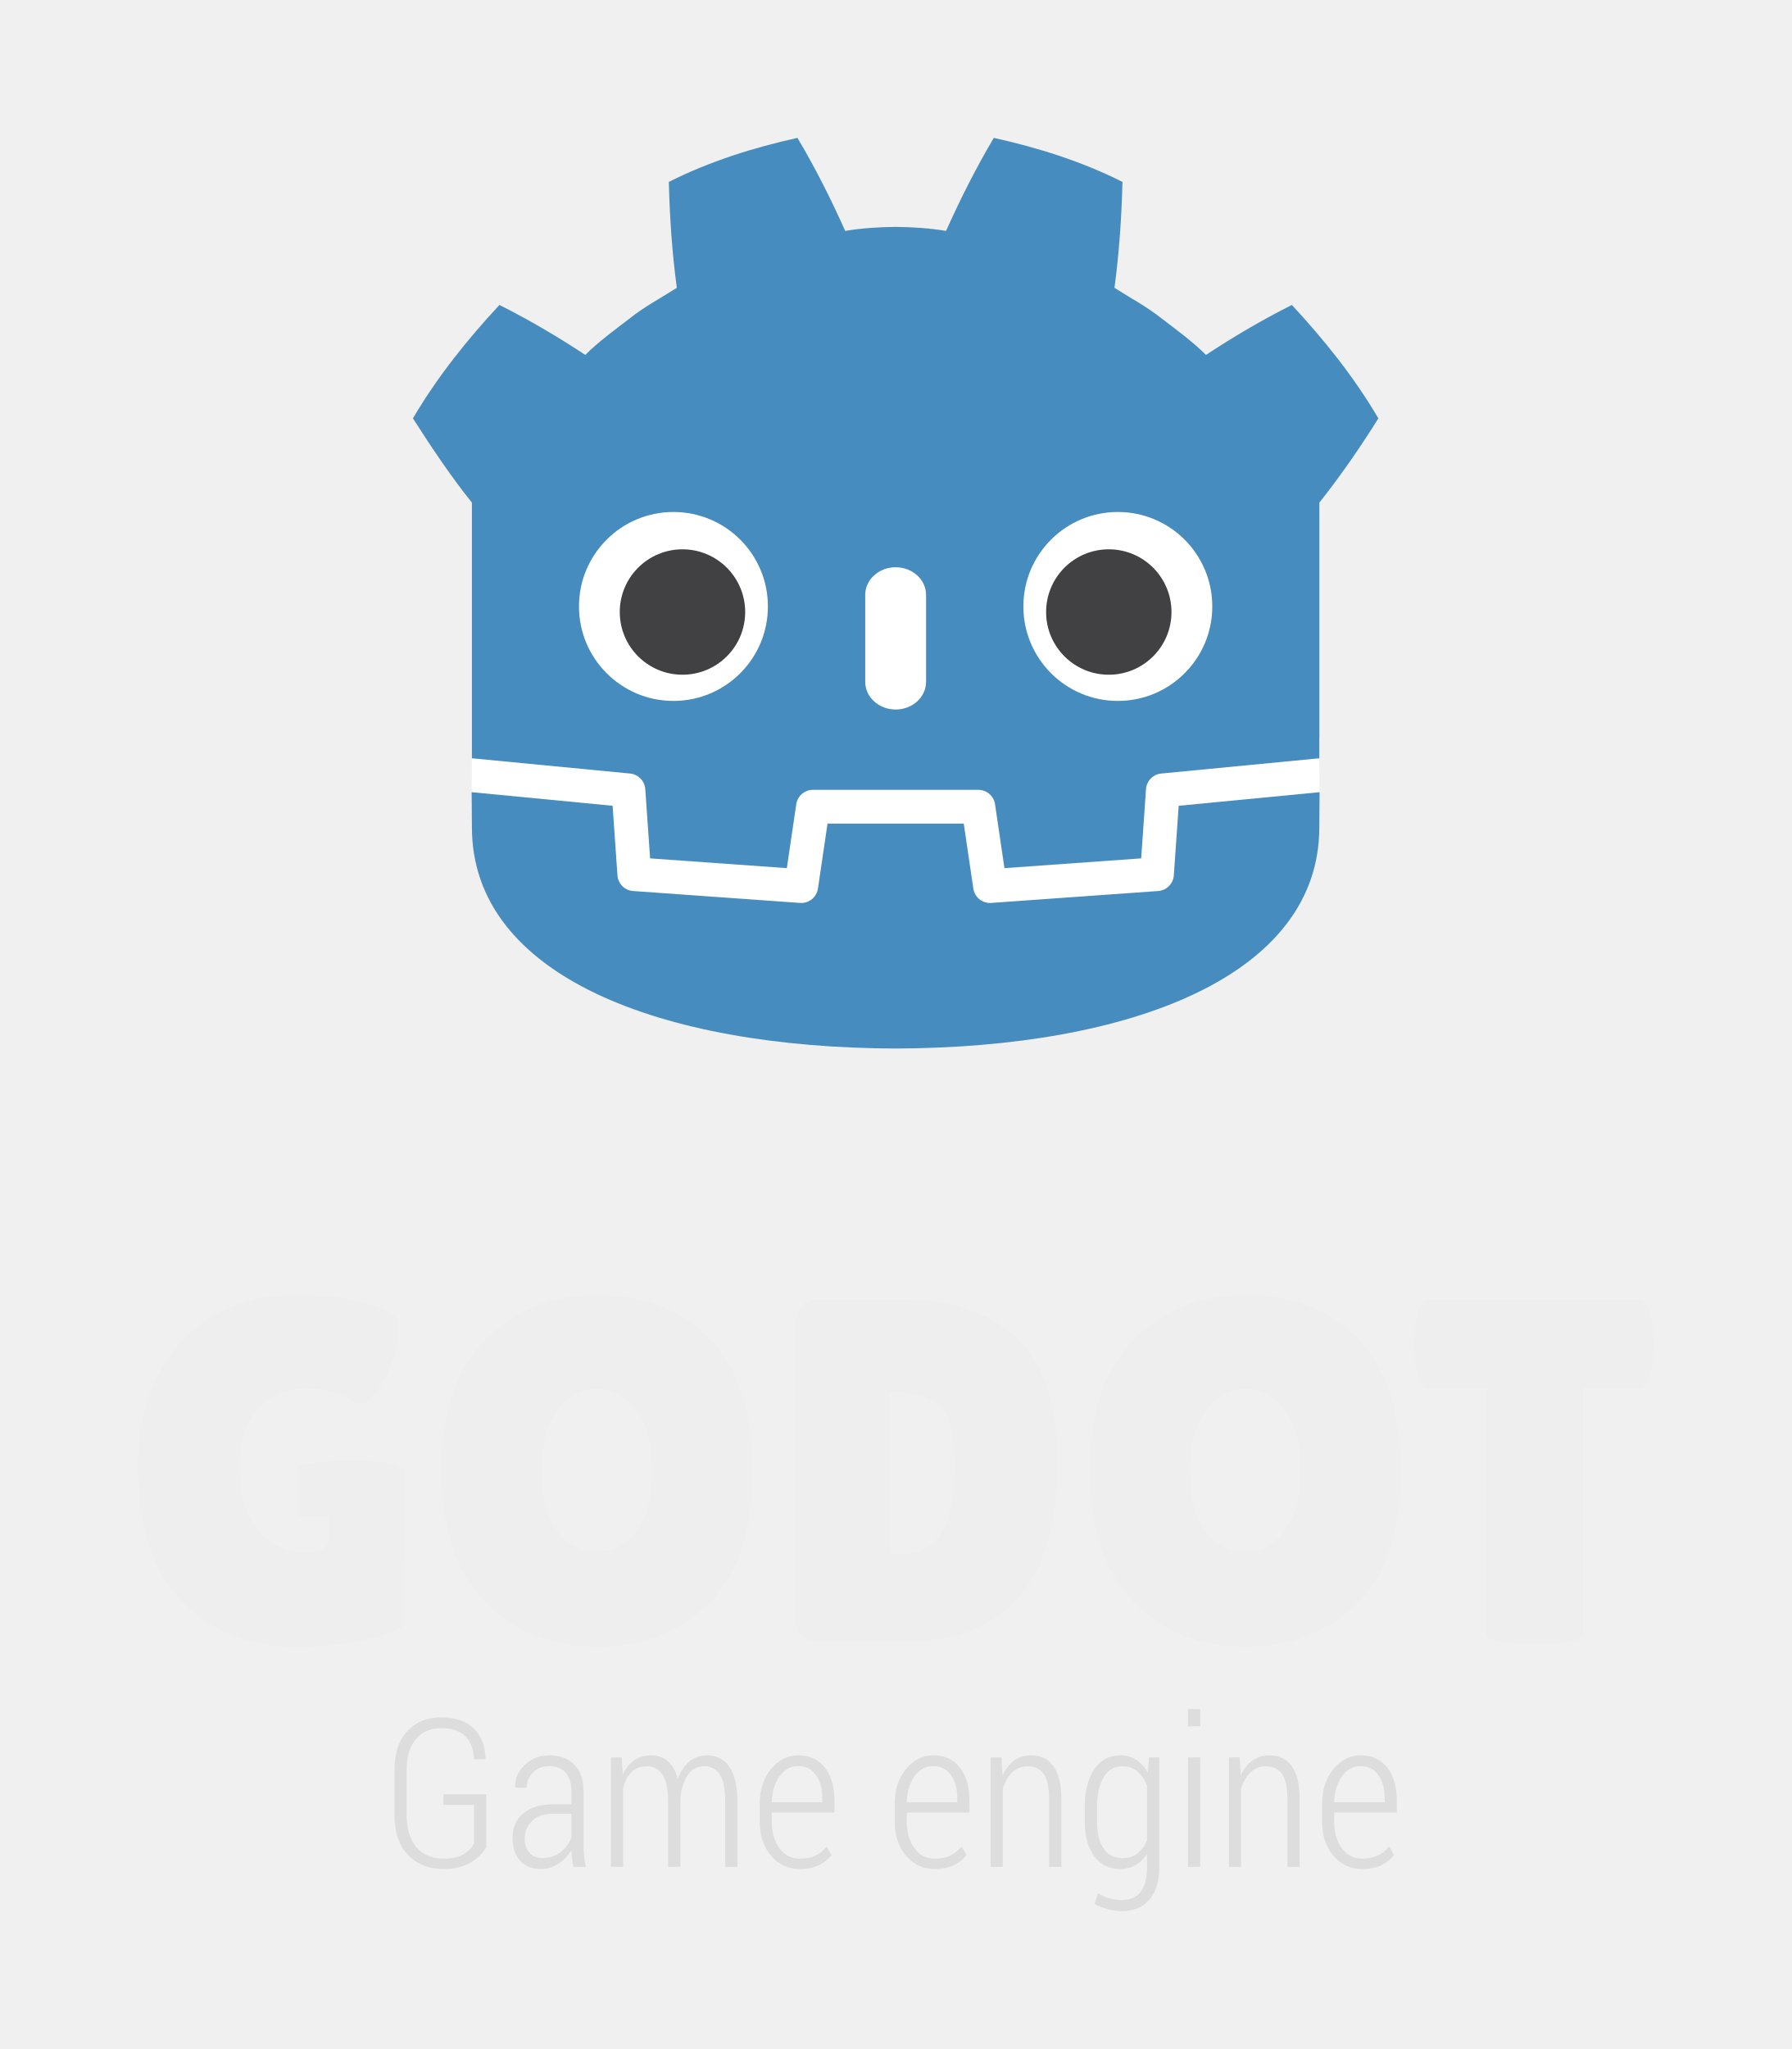
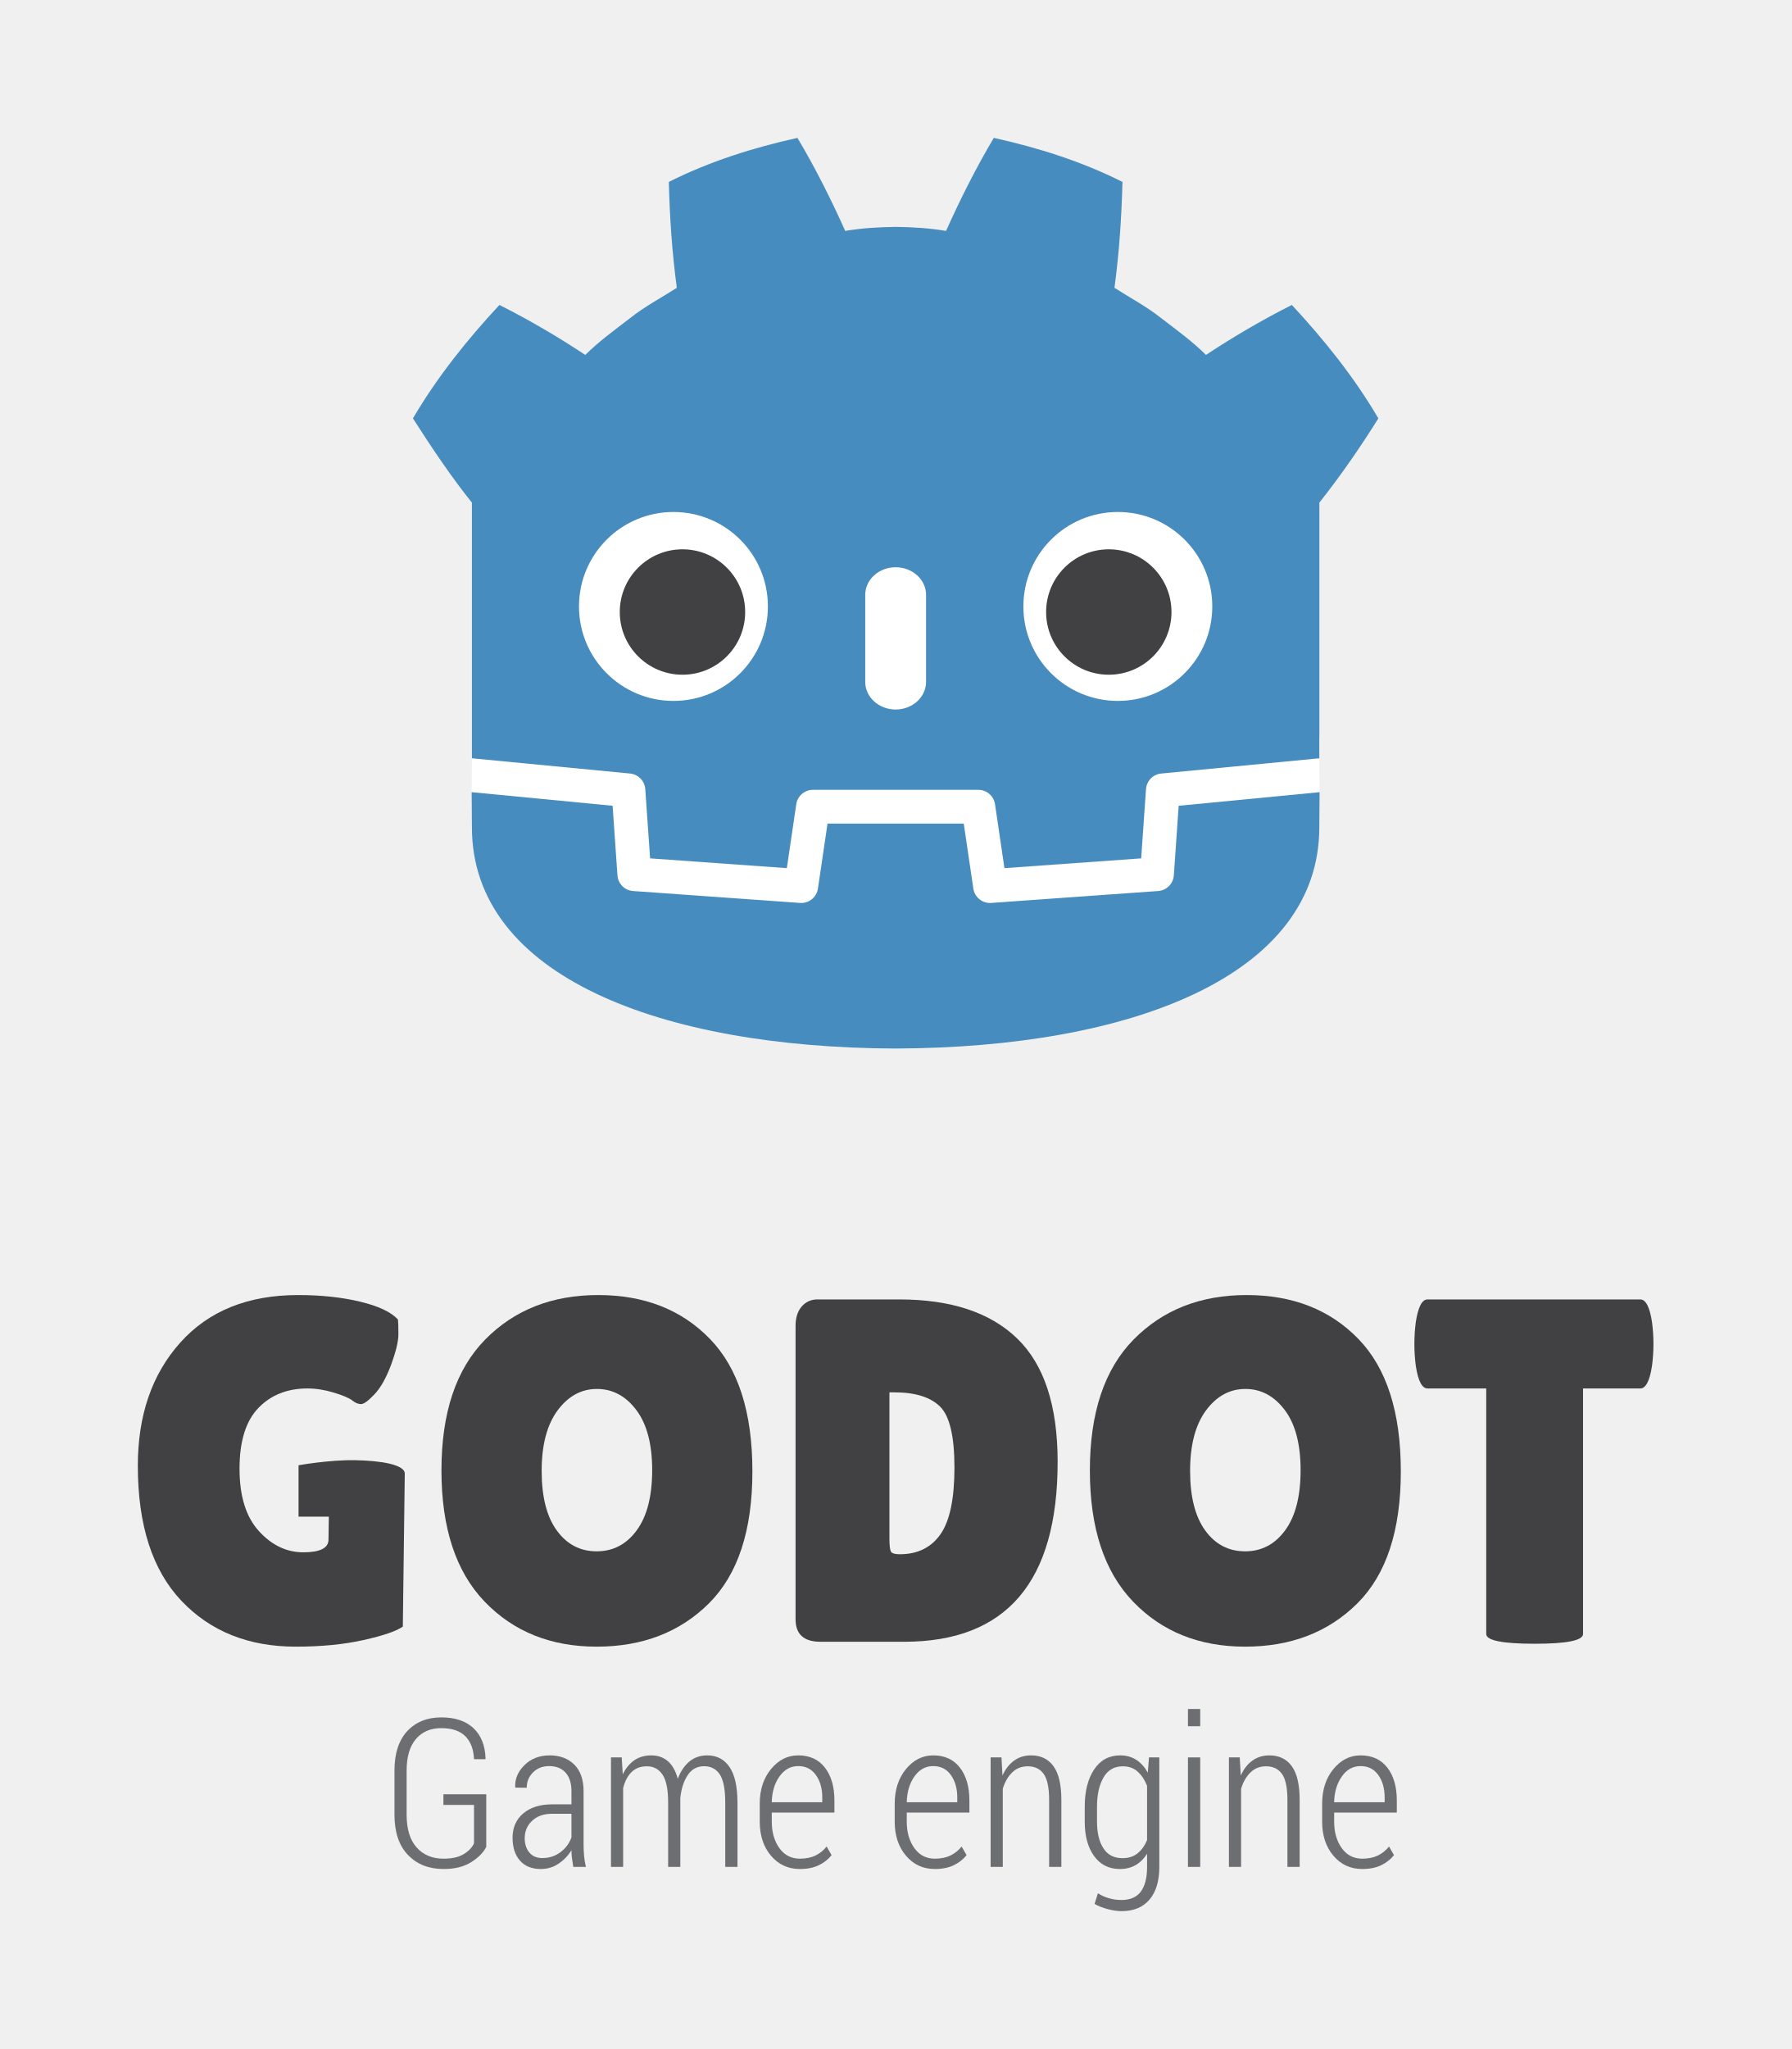
<svg xmlns="http://www.w3.org/2000/svg" height="713.371" viewBox="0 0 584.817 668.785" width="623.805">
-   <g fill="#eee" transform="matrix(1.25 0 0 -1.25 -469.4332 897.4928)">
+   <g fill="#414042" transform="matrix(1.25 0 0 -1.25 -469.4332 897.4928)">
    <path d="m0 0c-3.611.0-6.636-1.659-9.09-4.967-2.441-3.311-3.668-7.958-3.668-13.938.0-5.993 1.166-10.581 3.503-13.778 2.333-3.207 5.398-4.804 9.2-4.804 3.8.0 6.887 1.617 9.258 4.862 2.371 3.233 3.559 7.861 3.559 13.886.0 6.02-1.227 10.654-3.673 13.89C6.646-1.617 3.616.0.0.0m-.055-59.493c-10.573.0-19.195 3.46-25.859 10.379-6.655 6.925-9.984 17.03-9.984 30.314.0 13.292 3.367 23.356 10.101 30.209 6.736 6.844 15.431 10.269 26.082 10.269 10.649.0 19.251-3.363 25.794-10.109 6.555-6.733 9.827-16.94 9.827-30.591.0-13.661-3.348-23.822-10.05-30.49-6.702-6.654-15.333-9.981-25.911-9.981" transform="matrix(1.131053 0 0 1.131053 531.4495 355.3157)" />
    <path d="m0 0v-33.768c0-1.577.116-2.571.342-2.988.224-.415.903-.623 2.029-.623 4.144.0 7.283 1.548 9.429 4.634 2.151 3.083 3.215 8.216 3.215 15.405.0 7.192-1.113 11.878-3.325 14.055-2.223 2.183-5.744 3.285-10.561 3.285zm-21.675-52.392v67.735c0 1.883.468 3.369 1.413 4.471.939 1.085 2.161 1.636 3.671 1.636H2.263c11.965.0 21.053-3.018 27.257-9.04 6.215-6.02 9.322-15.499 9.322-28.447.0-27.7-11.821-41.547-35.456-41.547h-19.302c-3.836.0-5.759 1.727-5.759 5.192" transform="matrix(1.131053 0 0 1.131053 607.8515 354.431)" />
    <path d="m0 0c-3.612.0-6.645-1.659-9.095-4.967-2.44-3.311-3.662-7.958-3.662-13.938.0-5.993 1.169-10.581 3.499-13.778 2.33-3.207 5.398-4.804 9.2-4.804 3.801.0 6.89 1.617 9.258 4.862 2.372 3.233 3.56 7.861 3.56 13.886.0 6.02-1.225 10.654-3.671 13.89-2.447 3.232-5.473 4.849-9.089 4.849m-.058-59.493c-10.577.0-19.193 3.46-25.851 10.379-6.663 6.925-9.993 17.03-9.993 30.314.0 13.292 3.367 23.356 10.1 30.209 6.741 6.844 15.431 10.269 26.086 10.269 10.651.0 19.246-3.363 25.797-10.109 6.55-6.733 9.822-16.94 9.822-30.591.0-13.661-3.349-23.822-10.05-30.49-6.699-6.654-15.338-9.981-25.911-9.981" transform="matrix(1.131053 0 0 1.131053 700.8107 355.3157)" />
    <path d="m0 0c0-1.496-3.721-2.255-11.176-2.255-7.448.0-11.18.759-11.18 2.255v56.681h-13.545c-1.281.0-2.185 1.727-2.71 5.198-.226 1.652-.334 3.343-.334 5.077.0 1.724.108 3.422.334 5.077.525 3.462 1.429 5.202 2.71 5.202h49.112c1.279.0 2.179-1.74 2.712-5.202.221-1.655.335-3.353.335-5.077.0-1.734-.114-3.425-.335-5.077-.533-3.471-1.433-5.198-2.712-5.198h-13.211z" transform="matrix(1.131053 0 0 1.131053 789.0113 291.3351)" />
    <path d="m0 0c-6.078.094-13.034-1.173-13.034-1.173v-11.863h6.995l-.078-5.288c0-1.959-1.942-2.943-5.815-2.943-3.878.0-7.303 1.642-10.274 4.917-2.978 3.279-4.459 8.072-4.459 14.388.0 6.329 1.447 10.995 4.345 14.006 2.892 3.008 6.683 4.517 11.346 4.517 1.959.0 3.987-.316 6.096-.961 2.11-.639 3.519-1.238 4.238-1.799.713-.577 1.391-.85 2.032-.85.638.0 1.671.746 3.1 2.255 1.431 1.505 2.713 3.786 3.844 6.827 1.126 3.057 1.69 5.4 1.69 7.062.0 1.649-.036 2.786-.109 3.386-1.581 1.73-4.499 3.102-8.755 4.122-4.248 1.017-9.011 1.522-14.28 1.522-11.594.0-20.66-3.65-27.207-10.95-6.552-7.303-9.822-16.783-9.822-28.452.0-13.701 3.347-24.087 10.041-31.162 6.706-7.074 15.51-10.607 26.425-10.607 5.87.0 11.08.505 15.632 1.522 4.557 1.013 7.586 2.053 9.093 3.105l.452 35.33c0 2.053-5.418 2.985-11.496 3.089" transform="matrix(1.131053 0 0 1.131053 468.2655 336.7128)" />
  </g>
-   <g fill="#ddd" transform="matrix(1.25 0 0 -1.25 -392.9327 897.4928)">
+   <g fill="#6d6e71" transform="matrix(1.25 0 0 -1.25 -392.9327 897.4928)">
    <path d="m0 0c-.624-1.28-1.771-2.454-3.449-3.516-1.676-1.069-3.805-1.6-6.391-1.6-3.412.0-6.156 1.075-8.24 3.249-2.076 2.157-3.116 5.266-3.116 9.323v10.116c0 3.969.98 7.013 2.946 9.138 1.962 2.108 4.59 3.177 7.872 3.177 3.208.0 5.695-.844 7.455-2.513 1.755-1.675 2.677-4.015 2.757-7.003l-.044-.133h-2.619c-.094 2.29-.759 4.057-2.01 5.305-1.244 1.238-3.095 1.864-5.539 1.864-2.473.0-4.432-.837-5.866-2.516-1.43-1.675-2.143-4.103-2.143-7.293v-10.174c0-3.308.771-5.83 2.311-7.567 1.54-1.724 3.616-2.588 6.236-2.588 1.913.0 3.451.339 4.602 1.033 1.155.684 1.956 1.519 2.409 2.51v8.861h-7.06v2.463h9.889z" transform="matrix(1.131053 0 0 1.131053 441.3472 235.7512)" />
    <path d="m0 0c1.553.0 2.936.44 4.144 1.336 1.21.9 2.058 2.037 2.561 3.422v5.468H2.213c-1.91.0-3.44-.541-4.585-1.623-1.148-1.075-1.716-2.418-1.716-4.015.0-1.349.355-2.457 1.074-3.311.718-.857 1.722-1.277 3.014-1.277m7.124-2.04c-.14.876-.249 1.587-.318 2.144-.067.567-.101 1.131-.101 1.704C5.938.554 4.948-.486 3.725-1.301c-1.221-.821-2.579-1.228-4.075-1.228-2.092.0-3.701.648-4.84 1.946C-6.322.72-6.894 2.476-6.894 4.693c0 2.343.823 4.223 2.473 5.618 1.649 1.395 3.89 2.092 6.709 2.092h4.417v3.106c0 1.786-.456 3.193-1.351 4.21-.914 1.004-2.17 1.512-3.791 1.512-1.508.0-2.752-.479-3.728-1.45-.973-.965-1.456-2.144-1.456-3.549l-2.623.023-.046.137c-.074 1.906.647 3.591 2.168 5.084 1.515 1.489 3.459 2.229 5.825 2.229 2.338.0 4.22-.711 5.657-2.128 1.429-1.431 2.146-3.471 2.146-6.124V3.057c0-.903.042-1.78.121-2.617.081-.848.212-1.665.417-2.48z" transform="matrix(1.131053 0 0 1.131053 456.0153 232.825)" />
    <path d="m0 0 .24-3.923C.904-2.519 1.794-1.437 2.897-.668c1.107.759 2.41 1.138 3.906 1.138 1.527.0 2.814-.444 3.852-1.343 1.039-.896 1.805-2.252 2.292-4.074.623 1.682 1.505 3.011 2.65 3.973 1.145.964 2.534 1.444 4.143 1.444 2.217.0 3.937-.897 5.156-2.692 1.224-1.799 1.834-4.559 1.834-8.288v-14.765h-2.823v14.814c0 3.1-.429 5.283-1.263 6.538-.839 1.257-2.042 1.89-3.598 1.89-1.637.0-2.915-.691-3.834-2.096-.914-1.405-1.478-3.161-1.683-5.282v-.655-15.209H10.72v14.798c0 3.027-.424 5.194-1.292 6.488-.864 1.294-2.066 1.936-3.609 1.936-1.475.0-2.668-.45-3.562-1.342-.9-.897-1.54-2.125-1.928-3.683v-18.197h-2.806V0z" transform="matrix(1.131053 0 0 1.131053 476.7303 259.1052)" />
    <path d="m0 0c-1.758.0-3.202-.802-4.334-2.402-1.133-1.606-1.718-3.585-1.765-5.944h11.66v1.082c0 2.086-.489 3.823-1.469 5.201-.986 1.379-2.347 2.063-4.092 2.063m.397-23.76c-2.725.0-4.954 1.026-6.685 3.073-1.726 2.043-2.591 4.657-2.591 7.841v4.197c0 3.19.867 5.85 2.602 7.965 1.739 2.105 3.828 3.158 6.277 3.158 2.648.0 4.699-.939 6.164-2.823 1.468-1.887 2.201-4.422 2.201-7.603v-2.773H-6.099v-2.102c0-2.447.586-4.484 1.752-6.11 1.168-1.63 2.755-2.438 4.744-2.438 1.382.0 2.585.244 3.588.724 1.003.491 1.863 1.179 2.578 2.082l1.149-1.988c-.763-.968-1.752-1.75-2.959-2.33-1.204-.577-2.659-.873-4.356-.873" transform="matrix(1.131053 0 0 1.131053 522.8228 256.8387)" />
    <path d="m0 0c-1.763.0-3.21-.802-4.341-2.402-1.126-1.606-1.712-3.585-1.763-5.944H5.559v1.082c0 2.086-.488 3.823-1.474 5.201-.981 1.379-2.341 2.063-4.085 2.063m.394-23.76c-2.726.0-4.951 1.026-6.679 3.073-1.733 2.043-2.6 4.657-2.6 7.841v4.197c0 3.19.871 5.85 2.602 7.965 1.744 2.105 3.834 3.158 6.283 3.158 2.643.0 4.703-.939 6.164-2.823 1.463-1.887 2.197-4.422 2.197-7.603v-2.773H-6.104v-2.102c0-2.447.587-4.484 1.76-6.11 1.162-1.63 2.742-2.438 4.738-2.438 1.387.0 2.585.244 3.585.724 1.007.491 1.866 1.179 2.589 2.082l1.141-1.988c-.764-.968-1.75-1.75-2.959-2.33-1.204-.577-2.658-.873-4.356-.873" transform="matrix(1.131053 0 0 1.131053 558.0805 256.8387)" />
    <path d="m0 0 .23-4.178C.904-2.695 1.794-1.544 2.912-.743c1.108.805 2.413 1.213 3.914 1.213 2.258.0 3.988-.835 5.189-2.513 1.214-1.675 1.815-4.279 1.815-7.812v-15.42h-2.825v15.394c0 2.888-.423 4.905-1.264 6.075-.836 1.17-2.065 1.753-3.665 1.753-1.435.0-2.638-.466-3.603-1.414-.969-.939-1.691-2.19-2.172-3.767v-18.041h-2.805V0z" transform="matrix(1.131053 0 0 1.131053 575.9168 259.1052)" />
    <path d="m0 0c0-2.565.486-4.605 1.472-6.123.974-1.532 2.457-2.288 4.436-2.288 1.356.0 2.498.361 3.435 1.101.934.74 1.672 1.77 2.218 3.077v12.52c-.525 1.346-1.246 2.434-2.157 3.272-.91.824-2.062 1.238-3.448 1.238-1.975.0-3.468-.86-4.46-2.587-.999-1.73-1.496-3.986-1.496-6.756zm-2.833 3.454c0 3.582.723 6.459 2.177 8.627 1.442 2.157 3.448 3.239 6.004 3.239 1.419.0 2.664-.346 3.728-1.04 1.066-.681 1.947-1.678 2.654-2.946l.274 3.516h2.381v-25.298c0-3.239-.751-5.749-2.26-7.525-1.511-1.769-3.657-2.665-6.428-2.665-.996.0-2.067.156-3.212.459-1.147.303-2.162.701-3.052 1.2l.776 2.463c.759-.492 1.608-.873 2.548-1.141.932-.277 1.895-.41 2.894-.41 2.009.0 3.498.645 4.46 1.932.966 1.304 1.45 3.19 1.45 5.687v3.057c-.717-1.138-1.597-2.011-2.64-2.614-1.039-.606-2.253-.909-3.622-.909-2.539.0-4.53.994-5.968 2.982-1.441 1.984-2.164 4.631-2.164 7.932z" transform="matrix(1.131053 0 0 1.131053 600.8685 242.3088)" />
    <path d="m627.823 230.518h-3.201v28.587h3.201zm0 36.726h-3.201v4.504h3.201z" />
    <path d="m0 0 .23-4.178C.906-2.695 1.792-1.544 2.908-.743c1.115.805 2.422 1.213 3.916 1.213 2.258.0 3.995-.835 5.199-2.513 1.211-1.675 1.807-4.279 1.807-7.812v-15.42h-2.825v15.394c0 2.888-.422 4.905-1.261 6.075-.843 1.17-2.063 1.753-3.668 1.753-1.434.0-2.635-.466-3.599-1.414C1.51-4.406.785-5.657.306-7.234v-18.041h-2.809V0z" transform="matrix(1.131053 0 0 1.131053 638.1538 259.1052)" />
    <path d="m0 0c-1.763.0-3.208-.802-4.334-2.402-1.129-1.606-1.718-3.585-1.768-5.944H5.56v1.082c0 2.086-.486 3.823-1.47 5.201-.981 1.379-2.343 2.063-4.09 2.063m.401-23.76c-2.733.0-4.958 1.026-6.681 3.073-1.73 2.043-2.595 4.657-2.595 7.841v4.197c0 3.19.865 5.85 2.6 7.965 1.739 2.105 3.831 3.158 6.275 3.158 2.646.0 4.706-.939 6.172-2.823 1.462-1.887 2.195-4.422 2.195-7.603v-2.773H-6.102v-2.102c0-2.447.59-4.484 1.757-6.11 1.166-1.63 2.748-2.438 4.746-2.438 1.382.0 2.579.244 3.578.724 1.012.491 1.869 1.179 2.591 2.082l1.147-1.988c-.769-.968-1.755-1.75-2.962-2.33-1.203-.577-2.658-.873-4.354-.873" transform="matrix(1.131053 0 0 1.131053 669.7088 256.8387)" />
  </g>
  <g stroke-width="1.414" transform="translate(89.81235 -.891698)">
    <path d="m340.914 248.415s-.459-2.819-.728-2.794l-51.155 4.936c-4.07.393-7.232 3.639-7.517 7.718l-1.405 20.143-39.576 2.823-2.692-18.255c-.599-4.06-4.145-7.121-8.25-7.121H175.601c-4.103.0-7.649 3.061-8.248 7.121l-2.693 18.255-39.576-2.823-1.405-20.143c-.286-4.08-3.447-7.326-7.517-7.719l-51.18-4.934c-.264-.025-.458 2.797-.722 2.797l-.069 11.07 43.345 6.99 1.419 20.322c.287 4.114 3.607 7.441 7.724 7.736l54.504 3.888c.206.014.41.023.614.023 4.096.0 7.636-3.062 8.235-7.123l2.77-18.784h39.594l2.77 18.784c.598 4.059 4.142 7.121 8.244 7.121.201.0.402-.007.598-.021l54.511-3.888c4.116-.295 7.437-3.622 7.724-7.736l1.418-20.322 43.326-7.021z" fill="#fff" />
    <path d="m64.258 164.942v67.176 8.532 7.765c.153.001.305.007.457.021l51.175 4.934c2.681.259 4.782 2.416 4.968 5.102l1.578 22.59 44.64 3.185 3.075-20.85c.399-2.703 2.717-4.707 5.452-4.707h53.991c2.733.0 5.052 2.003 5.45 4.707l3.075 20.85 44.641-3.185 1.576-22.59c.188-2.686 2.288-4.842 4.968-5.102l51.155-4.934c.151-.014.303-.02.455-.021v-6.66l.021-.007v-76.806c7.206-9.072 14.03-19.078 19.258-27.497-7.989-13.601-17.779-25.756-28.242-37.017-9.704 4.885-19.13 10.418-28.033 16.307-4.455-4.428-9.473-8.05-14.401-11.836-4.842-3.889-10.3-6.741-15.476-10.064 1.541-11.476 2.303-22.774 2.61-34.565-13.355-6.721-27.596-11.178-42.002-14.379-5.751 9.666-11.011 20.134-15.592 30.367-5.432-.908-10.889-1.244-16.354-1.309v-.009c-.038.0-.073.009-.106.009-.034.0-.069-.009-.103-.009v.009c-5.474.065-10.927.402-16.361 1.309-4.578-10.233-9.835-20.701-15.594-30.367-14.398 3.201-28.641 7.657-41.995 14.379.305 11.791 1.067 23.089 2.613 34.565-5.186 3.322-10.636 6.174-15.48 10.064-4.921 3.786-9.948 7.408-14.404 11.836-8.903-5.889-18.326-11.422-28.033-16.307-10.464 11.261-20.247 23.416-28.24 37.017 6.281 9.86 13.018 19.769 19.258 27.497z" fill="#478cbf" />
    <path d="m295.004 263.893-1.585 22.71c-.191 2.737-2.368 4.916-5.105 5.112l-54.51 3.889c-.133.01-.266.014-.397.014-2.709.0-5.046-1.988-5.446-4.708l-3.126-21.199h-44.477l-3.126 21.199c-.42 2.853-2.97 4.905-5.843 4.694l-54.51-3.889c-2.737-.197-4.914-2.375-5.105-5.112l-1.585-22.71-46.015-4.437c.021 4.946.085 10.363.085 11.442.0 48.599 61.649 71.958 138.244 72.226h.093.095c76.595-.269 138.223-23.628 138.223-72.226.0-1.099.066-6.494.089-11.442z" fill="#478cbf" />
    <path d="m160.892 198.827c0 17.039-13.806 30.842-30.84 30.842-17.025.0-30.835-13.803-30.835-30.842.0-17.028 13.81-30.824 30.835-30.824 17.034.0 30.84 13.796 30.84 30.824" fill="#fff" />
    <path d="m153.472 200.656c0 11.302-9.16 20.462-20.471 20.462-11.305.0-20.471-9.16-20.471-20.462s9.166-20.471 20.471-20.471c11.311.0 20.471 9.169 20.471 20.471" fill="#414042" />
    <path d="m202.594 232.475c-5.483.0-9.926-4.041-9.926-9.022v-28.391c0-4.977 4.444-9.022 9.926-9.022s9.936 4.045 9.936 9.022v28.391c0 4.981-4.454 9.022-9.936 9.022" fill="#fff" />
    <path d="m244.3 198.827c0 17.039 13.806 30.842 30.842 30.842 17.024.0 30.833-13.803 30.833-30.842.0-17.028-13.809-30.824-30.833-30.824-17.037.0-30.842 13.796-30.842 30.824" fill="#fff" />
    <path d="m251.723 200.656c0 11.302 9.157 20.462 20.459 20.462 11.313.0 20.471-9.16 20.471-20.462s-9.157-20.471-20.471-20.471c-11.302.0-20.459 9.169-20.459 20.471" fill="#414042" />
  </g>
</svg>
